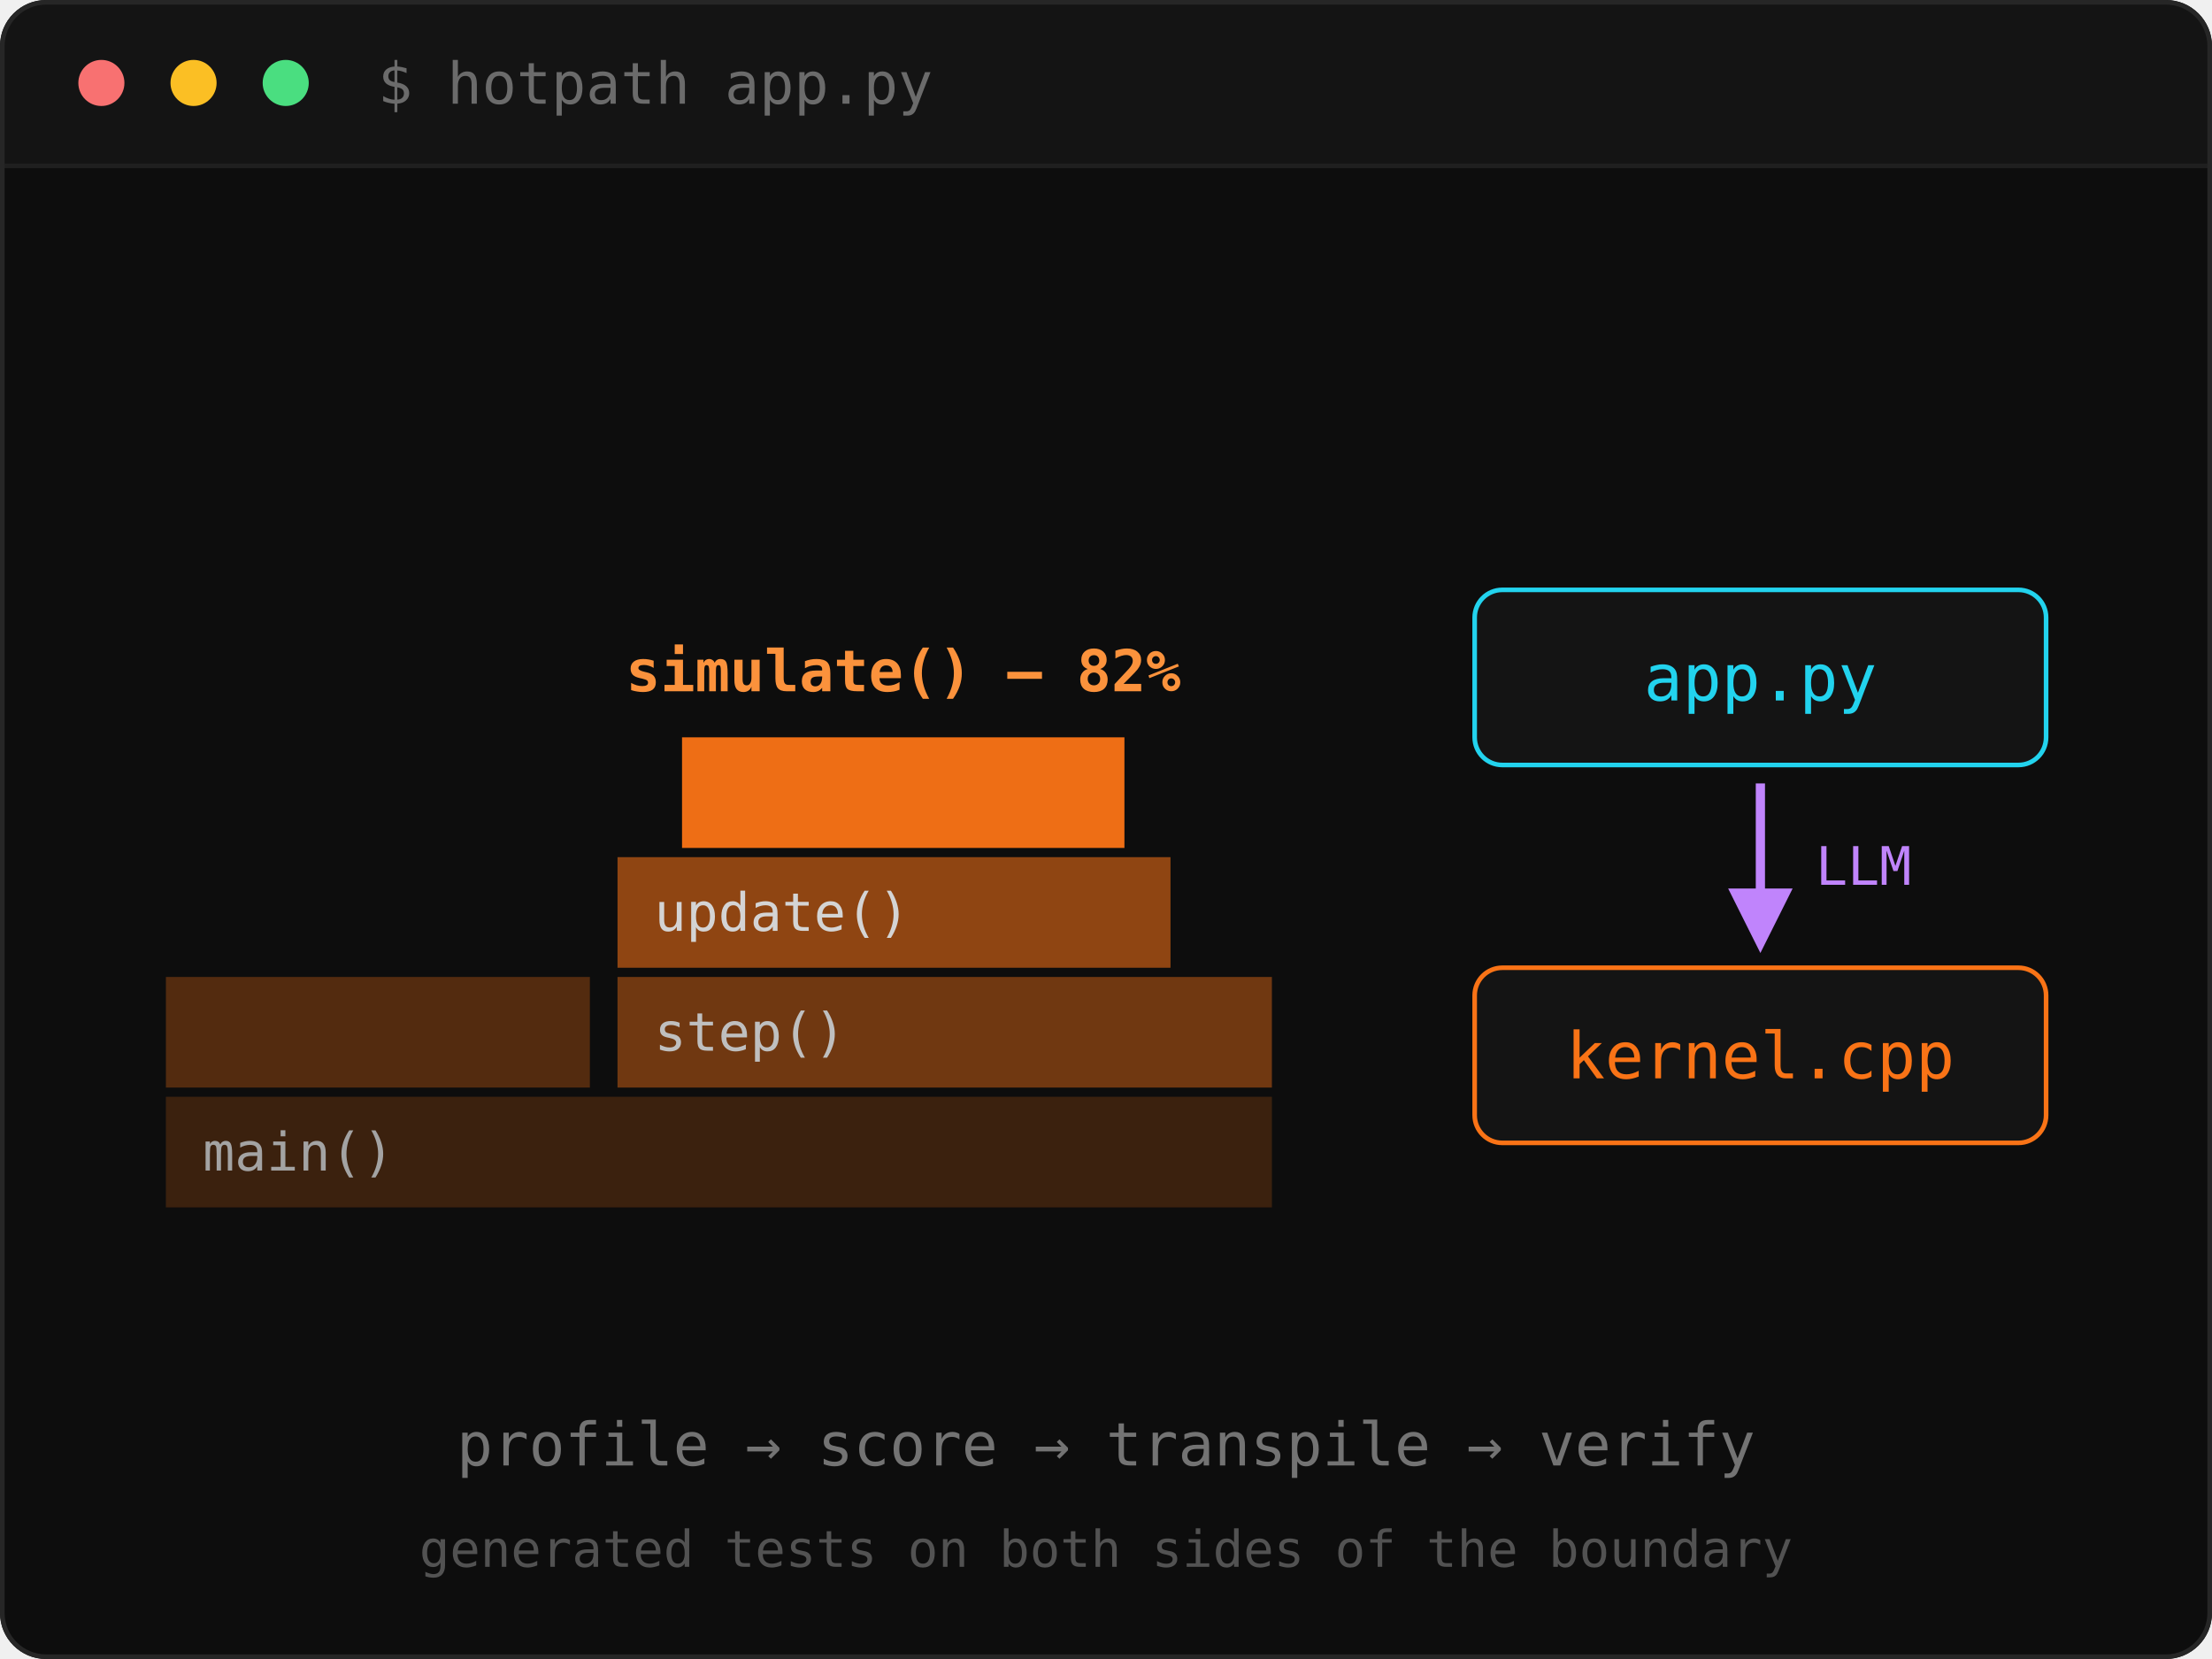
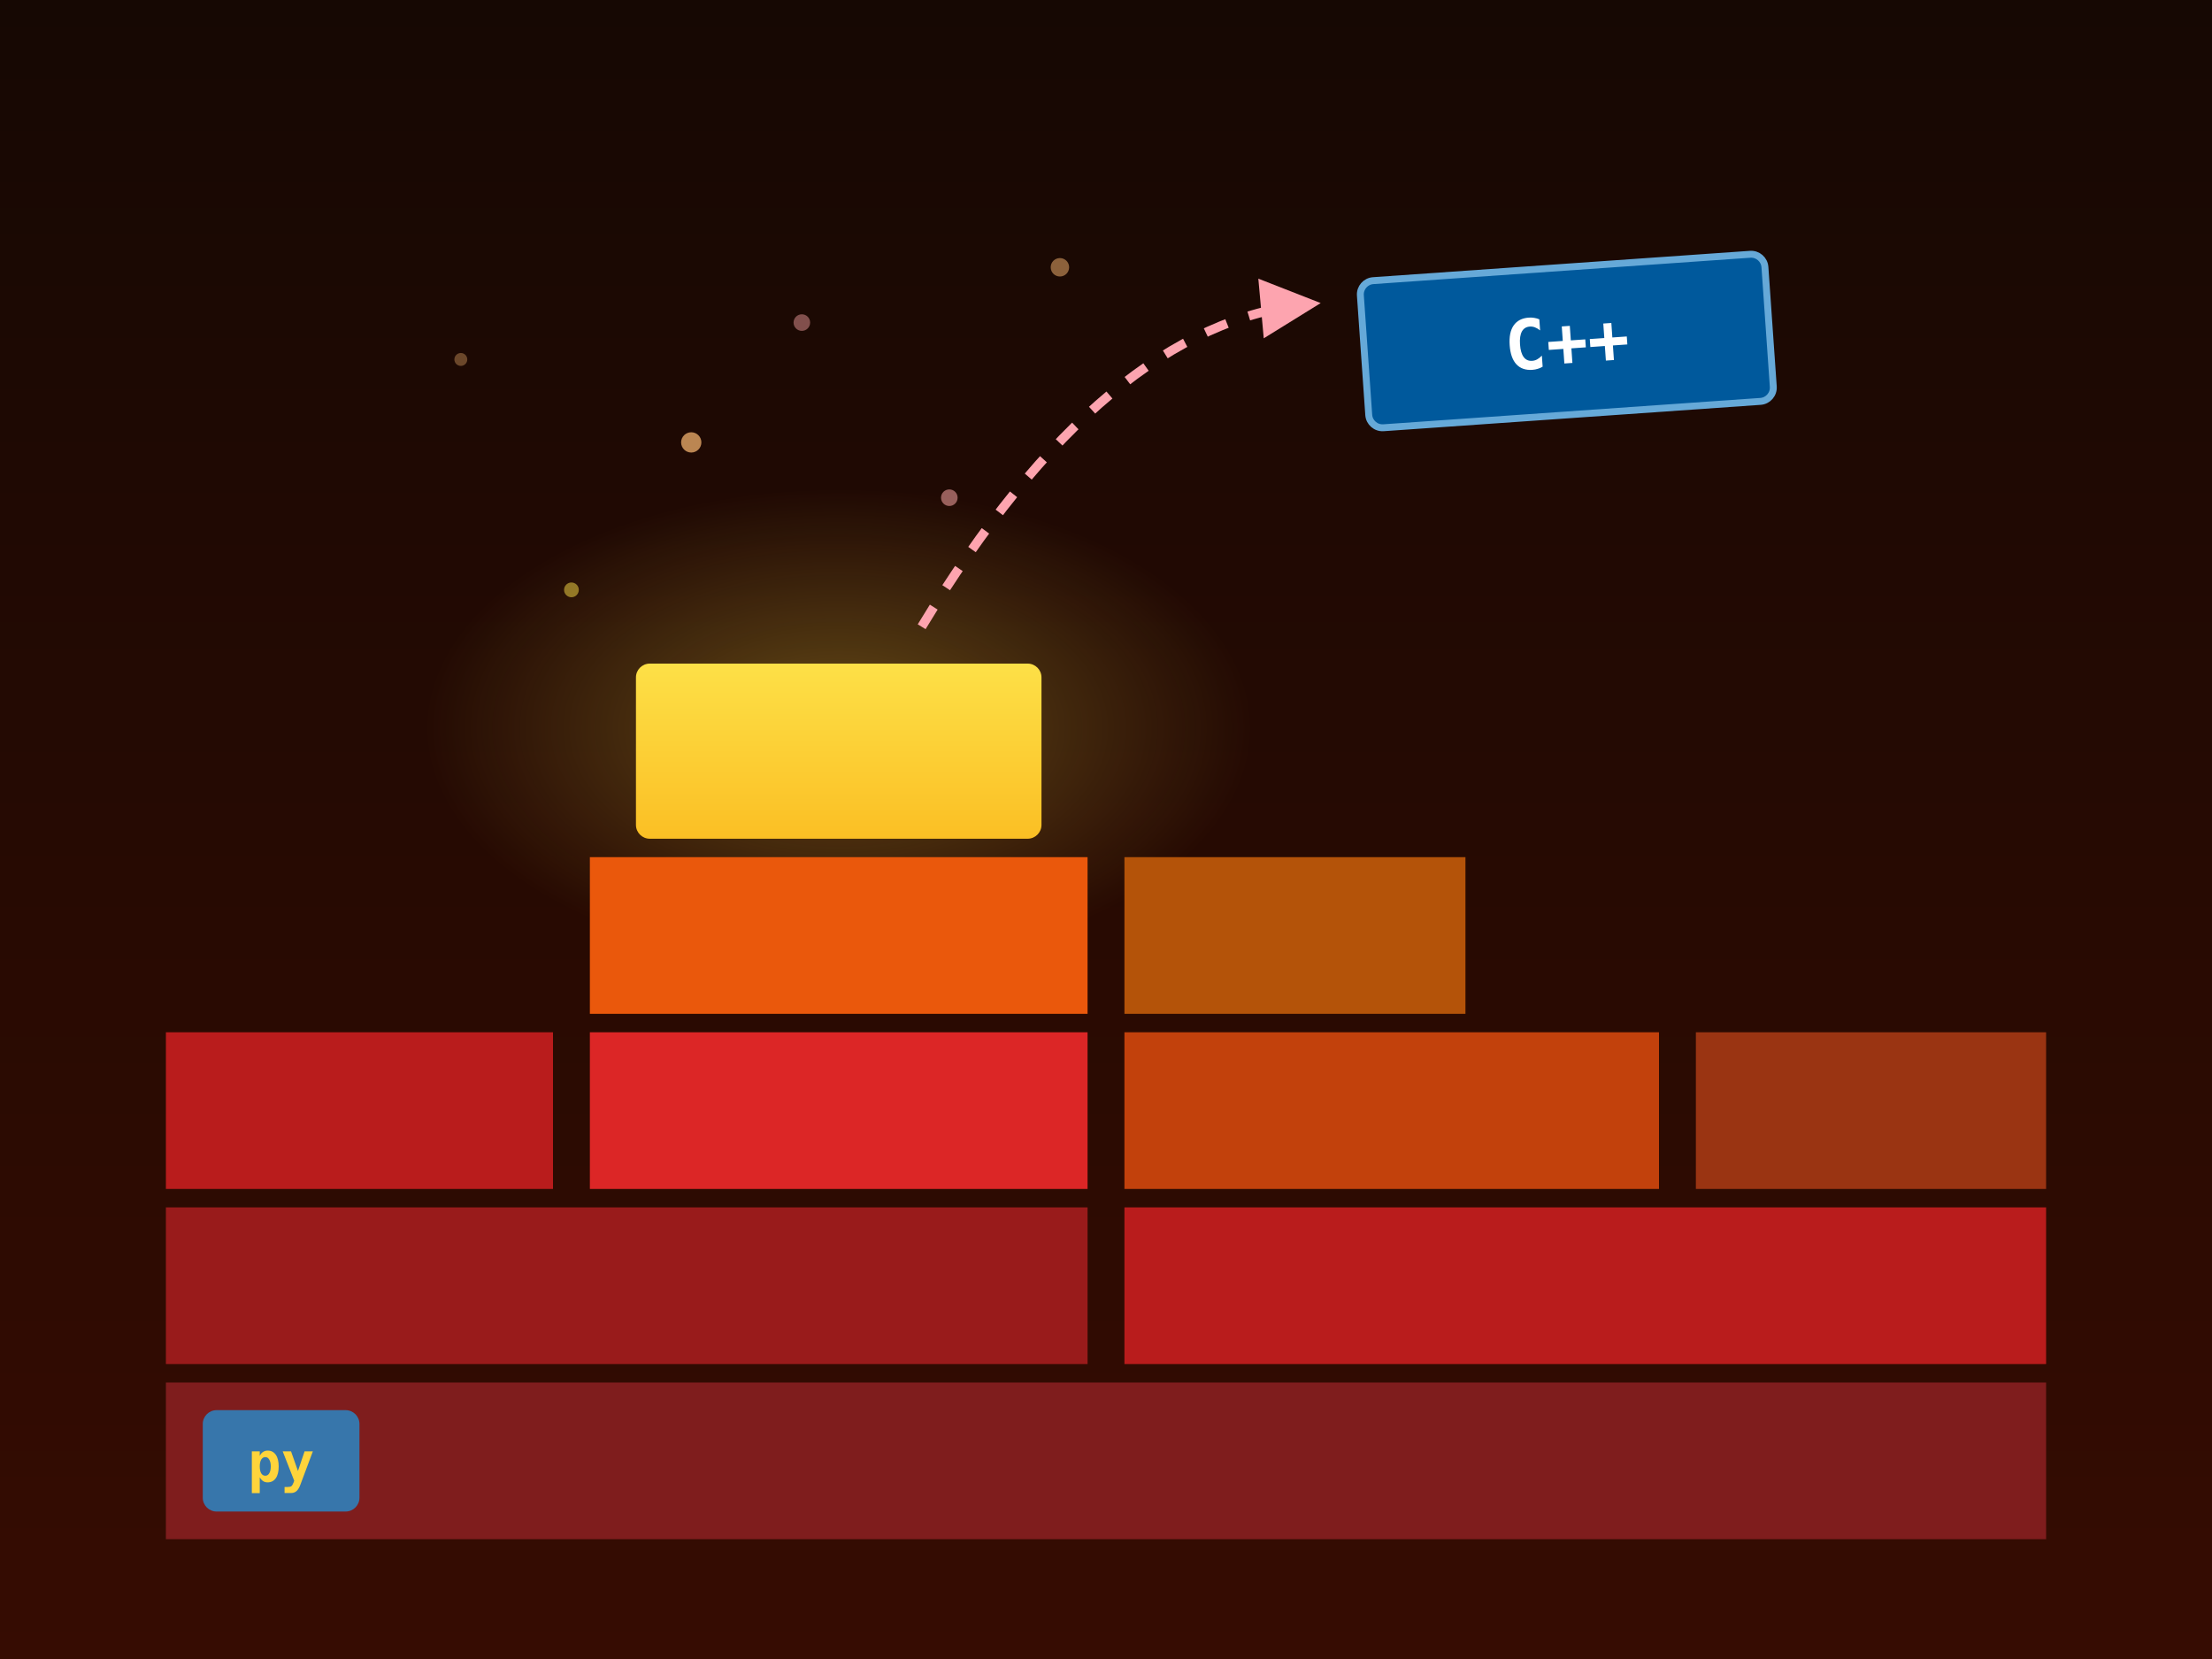
<svg xmlns="http://www.w3.org/2000/svg" viewBox="0 0 480 360" font-family="ui-monospace,'SF Mono',Menlo,Consolas,monospace">
  <defs>
-     <marker id="ahv" viewBox="0 0 10 10" refX="8" refY="5" markerWidth="7" markerHeight="7" orient="auto-start-reverse">
-       <path d="M0 0 L10 5 L0 10 z" fill="#c084fc" />
+     <linearGradient id="bg" x1="0" y1="0" x2="0" y2="1">
+       <stop offset="0%" stop-color="#160803" />
+       <stop offset="100%" stop-color="#360c02" />
+     </linearGradient>
+     <linearGradient id="hotbar" x1="0" y1="0" x2="0" y2="1">
+       <stop offset="0%" stop-color="#fde047" />
+       <stop offset="100%" stop-color="#fbbf24" />
+     </linearGradient>
+     <radialGradient id="heat">
+       <stop offset="0%" stop-color="#fde047" stop-opacity="0.3" />
+       <stop offset="100%" stop-color="#fde047" stop-opacity="0" />
+     </radialGradient>
+     <marker id="ext" viewBox="0 0 10 10" refX="8" refY="5" markerWidth="6.5" markerHeight="6.5" orient="auto-start-reverse">
+       <path d="M0 0 L10 5 L0 10 z" fill="#fda4af" />
    </marker>
  </defs>
-   <rect width="480" height="360" rx="10" fill="#0d0d0d" />
-   <path d="M10 0.5 h460 a9.5 9.5 0 0 1 9.5 9.5 v26 h-479 v-26 a9.5 9.5 0 0 1 9.5 -9.5 z" fill="#141414" />
-   <line x1="0" y1="36" x2="480" y2="36" stroke="#1f1f1f" />
-   <circle cx="22" cy="18" r="5" fill="#f87171" />
-   <circle cx="42" cy="18" r="5" fill="#fbbf24" />
-   <circle cx="62" cy="18" r="5" fill="#4ade80" />
-   <text x="82" y="22.5" font-size="12.5" fill="#6b6b6b">$ hotpath app.py</text>
-   <text x="196" y="150" font-size="12.5" fill="#fb923c" text-anchor="middle" font-weight="700">simulate() — 82%</text>
-   <rect x="148" y="160" width="96" height="24" fill="#f97316" fill-opacity="0.95" />
-   <rect x="134" y="186" width="120" height="24" fill="#f97316" fill-opacity="0.55" />
-   <rect x="36" y="212" width="92" height="24" fill="#f97316" fill-opacity="0.3" />
-   <rect x="134" y="212" width="142" height="24" fill="#f97316" fill-opacity="0.42" />
-   <rect x="36" y="238" width="240" height="24" fill="#f97316" fill-opacity="0.2" />
-   <text x="44" y="254" font-size="11.5" fill="#a3a3a3">main()</text>
-   <text x="142" y="228" font-size="11.5" fill="#bfbfbf">step()</text>
-   <text x="142" y="202" font-size="11.5" fill="#d4d4d4">update()</text>
-   <rect x="320" y="128" width="124" height="38" rx="6" fill="#141414" stroke="#22d3ee" />
-   <text x="382" y="152" font-size="14" fill="#22d3ee" text-anchor="middle">app.py</text>
-   <path d="M382 170 V 204" fill="none" stroke="#c084fc" stroke-width="2" marker-end="url(#ahv)" />
-   <text x="394" y="192" font-size="11.5" fill="#c084fc">LLM</text>
-   <rect x="320" y="210" width="124" height="38" rx="6" fill="#141414" stroke="#f97316" />
-   <text x="382" y="234" font-size="14" fill="#f97316" text-anchor="middle">kernel.cpp</text>
-   <text x="240" y="318" font-size="13" fill="#737373" text-anchor="middle">profile → score → transpile → verify</text>
-   <text x="240" y="340" font-size="11" fill="#525252" text-anchor="middle">generated tests on both sides of the boundary</text>
-   <rect x="0.5" y="0.5" width="479" height="359" rx="9.5" fill="none" stroke="#262626" />
+   <rect width="480" height="360" fill="url(#bg)" />
+   <g>
+     <circle cx="150" cy="96" r="2.2" fill="#fdba74" opacity="0.7" />
+     <circle cx="206" cy="108" r="1.8" fill="#fca5a5" opacity="0.55" />
+     <circle cx="124" cy="128" r="1.6" fill="#fde047" opacity="0.5" />
+     <circle cx="174" cy="70" r="1.8" fill="#fca5a5" opacity="0.45" />
+     <circle cx="230" cy="58" r="2.0" fill="#fdba74" opacity="0.5" />
+     <circle cx="100" cy="78" r="1.4" fill="#fdba74" opacity="0.35" />
+   </g>
+   <ellipse cx="182" cy="158" rx="90" ry="52" fill="url(#heat)" />
+   <rect x="36" y="300" width="408" height="34" fill="#7f1d1d" />
+   <rect x="36" y="262" width="200" height="34" fill="#991b1b" />
+   <rect x="244" y="262" width="200" height="34" fill="#b91c1c" />
+   <rect x="36" y="224" width="84" height="34" fill="#b91c1c" />
+   <rect x="128" y="224" width="108" height="34" fill="#dc2626" />
+   <rect x="244" y="224" width="116" height="34" fill="#c2410c" />
+   <rect x="368" y="224" width="76" height="34" fill="#9a3412" />
+   <rect x="128" y="186" width="108" height="34" fill="#ea580c" />
+   <rect x="244" y="186" width="74" height="34" fill="#b45309" />
+   <rect x="138" y="144" width="88" height="38" rx="3" fill="url(#hotbar)" />
+   <rect x="44" y="306" width="34" height="22" rx="3" fill="#3776AB" />
+   <text x="61" y="321.5" font-size="12" font-weight="700" fill="#FFD43B" text-anchor="middle">py</text>
+   <path d="M200 136 Q 240 70 284 66" fill="none" stroke="#fda4af" stroke-width="2" stroke-dasharray="5 5" marker-end="url(#ext)" />
+   <g transform="rotate(-4 340 74)">
+     <rect x="296" y="58" width="88" height="32" rx="3" fill="#00599C" stroke="#66a9d8" stroke-width="1.5" />
+     <text x="340" y="79.5" font-size="15" font-weight="700" fill="#ffffff" text-anchor="middle">C++</text>
+   </g>
</svg>
